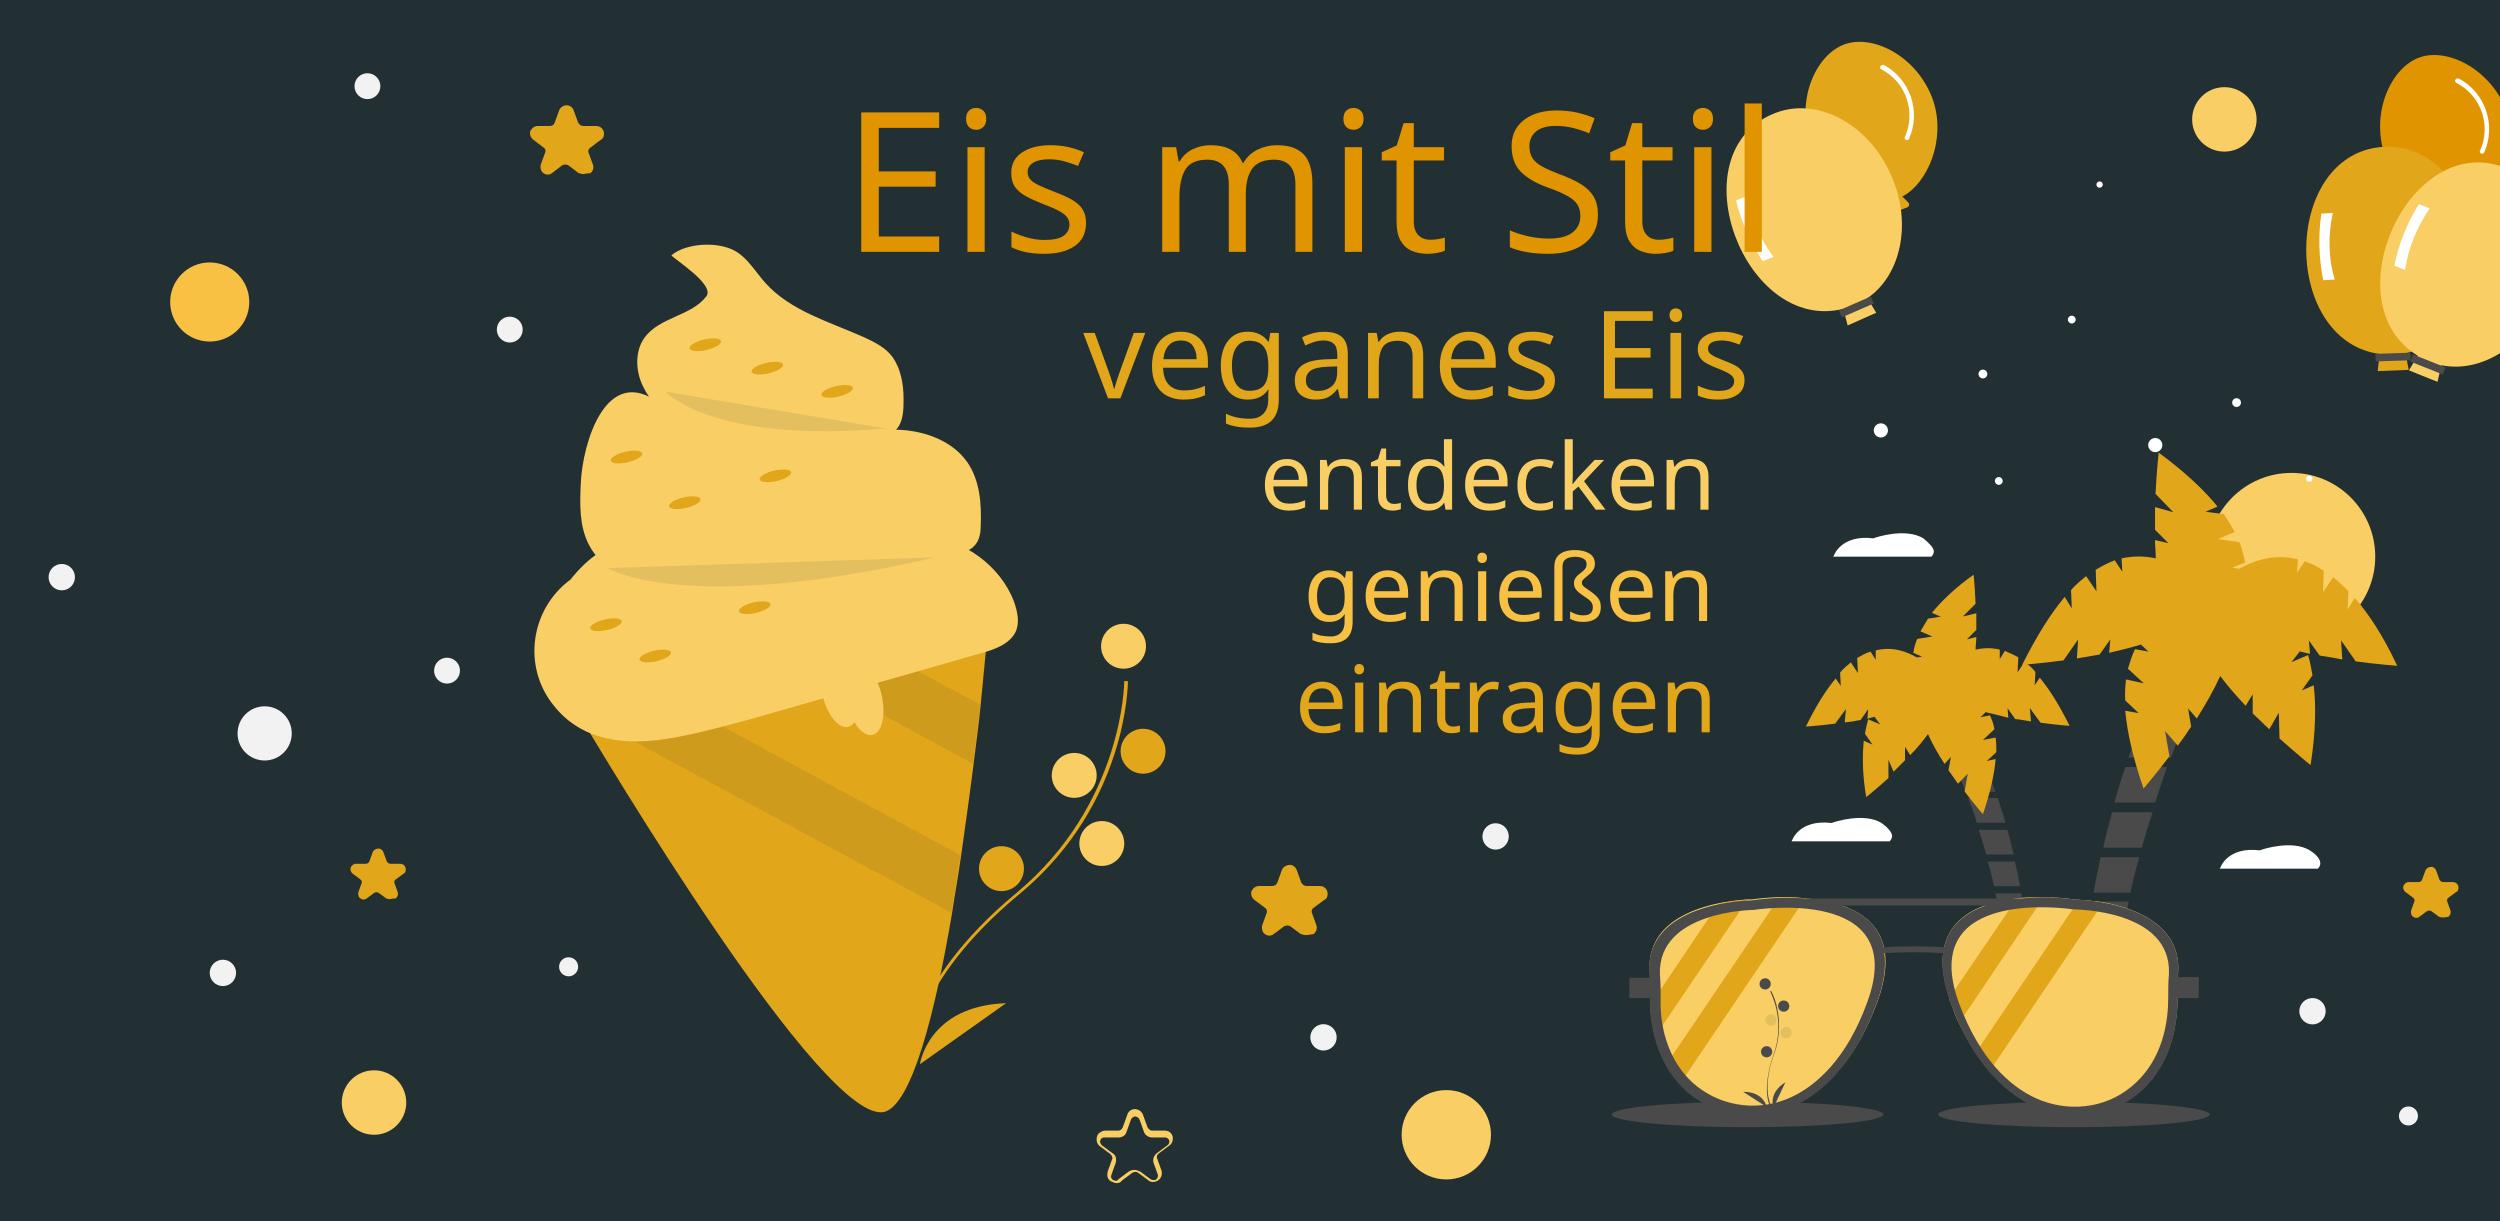
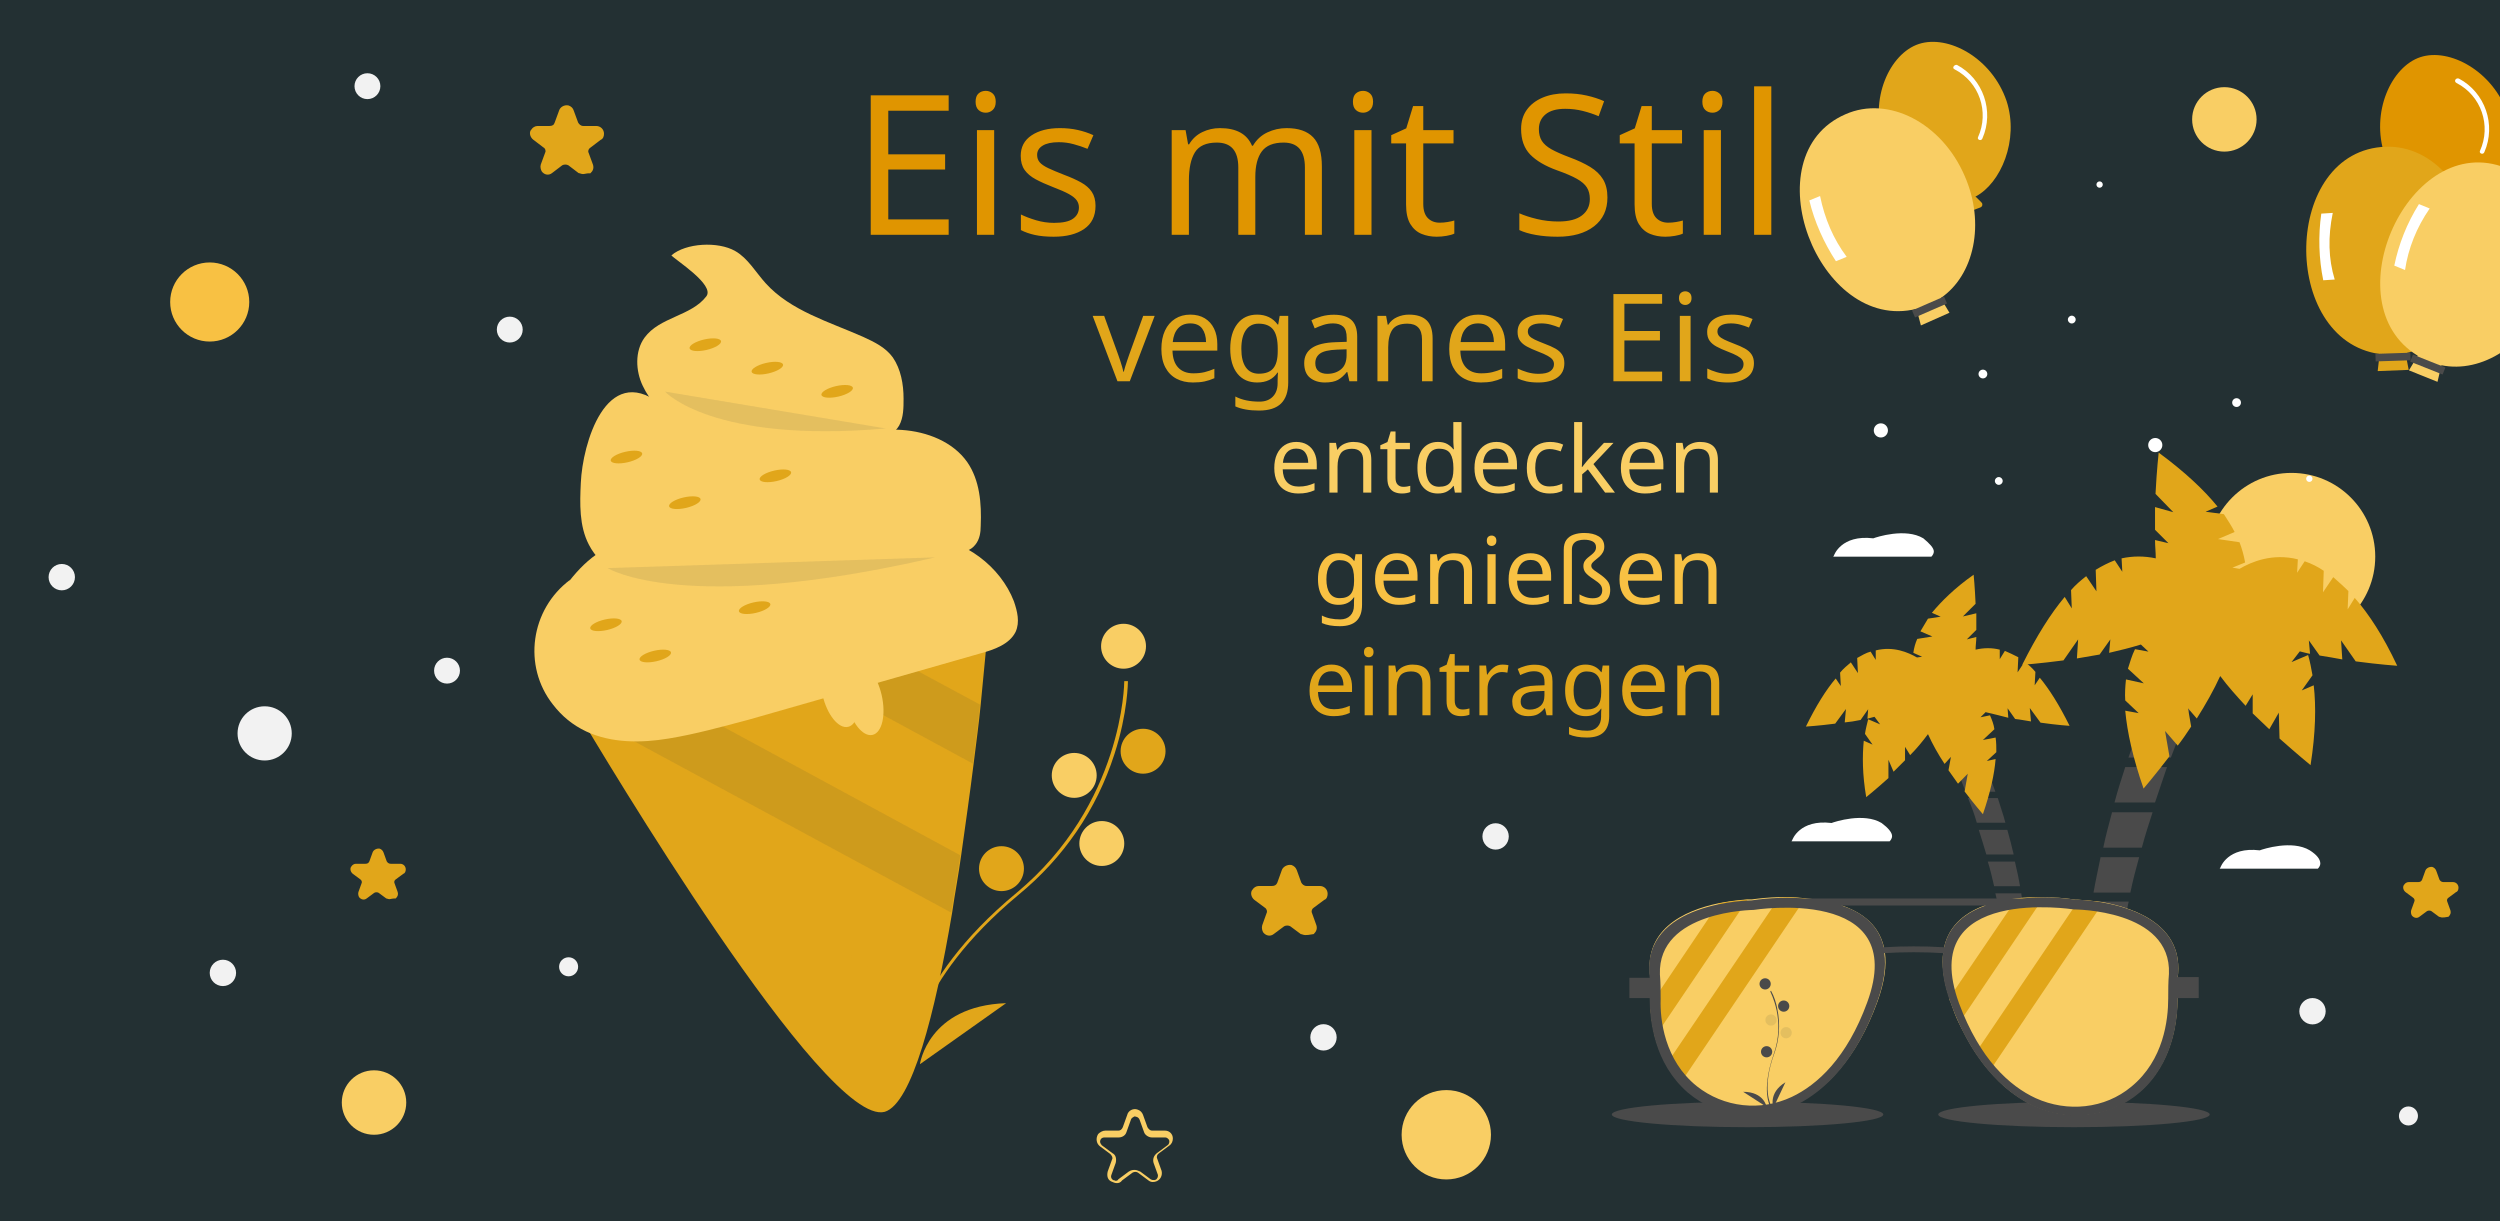
<svg xmlns="http://www.w3.org/2000/svg" version="1.1" id="Ebene_1" x="0px" y="0px" viewBox="0 0 1024 500" style="enable-background:new 0 0 1024 500;" xml:space="preserve">
  <style type="text/css">
	.st0{fill:#233033;}
	.st1{fill:#F2F2F2;}
	.st2{fill:#F8C143;}
	.st3{fill:#F9CE64;}
	.st4{fill:#E1A61A;}
	.st5{opacity:0.1;fill:#233033;enable-background:new    ;}
	.st6{fill:#4A4A4A;}
	.st7{fill:#FFFFFF;}
	.st8{fill:#E09500;}
	.st9{font-family:'MyriadPro-Regular';}
	.st10{font-size:80px;}
	.st11{font-size:50px;}
	.st12{font-size:38px;}
</style>
  <rect x="-19.9" y="-17.1" class="st0" width="1059.4" height="530.1" />
  <circle class="st1" cx="108.4" cy="300.4" r="11.1" />
  <circle class="st1" cx="183.1" cy="274.7" r="5.3" />
  <circle class="st1" cx="25.3" cy="236.4" r="5.4" />
  <circle class="st1" cx="947.2" cy="414.2" r="5.4" />
  <circle class="st1" cx="91.3" cy="398.5" r="5.4" />
  <circle class="st1" cx="208.8" cy="135" r="5.3" />
  <circle class="st1" cx="150.5" cy="35.3" r="5.3" />
  <circle class="st2" cx="85.9" cy="123.7" r="16.2" />
  <circle class="st1" cx="1977.6" cy="174.6" r="3.9" />
  <circle class="st1" cx="986.5" cy="457.1" r="3.9" />
  <circle class="st3" cx="592.4" cy="464.8" r="18.3" />
  <circle class="st1" cx="1935.8" cy="85.8" r="8" />
  <circle class="st3" cx="153.2" cy="451.6" r="13.2" />
  <circle class="st1" cx="612.6" cy="342.6" r="5.4" />
  <circle class="st1" cx="542.1" cy="424.9" r="5.4" />
  <circle class="st1" cx="232.9" cy="396" r="3.9" />
  <g>
-     <path class="st4" d="M405.4,250c0,0-1.5,15.8-3.7,38.6c-0.7,7.3-1.8,15.4-2.9,24.2c-1.5,12.1-3.3,24.6-5.1,37.5   c-1.1,8.1-2.6,15.8-3.7,23.5c-7,41.5-16.5,78.2-27.6,81.6c-24.6,6.6-116.1-147.3-126.4-164.6c-0.7-1.1-0.7-1.5-0.7-1.5L405.4,250z" />
+     <path class="st4" d="M405.4,250c0,0-1.5,15.8-3.7,38.6c-0.7,7.3-1.8,15.4-2.9,24.2c-1.5,12.1-3.3,24.6-5.1,37.5   c-1.1,8.1-2.6,15.8-3.7,23.5c-7,41.5-16.5,78.2-27.6,81.6C337.8,462,246.3,308.1,236,290.8c-0.7-1.1-0.7-1.5-0.7-1.5L405.4,250z" />
    <path class="st5" d="M401.4,288.6c-0.7,7.3-1.8,15.4-2.9,24.2l-79.4-43l33.1-7.7L401.4,288.6z" />
    <path class="st5" d="M393.3,350.3c-1.1,8.1-2.6,15.8-3.7,23.5l-153.6-83c-0.7-1.1-0.7-1.5-0.7-1.5l32-7.3L393.3,350.3z" />
    <path class="st3" d="M289.3,121.4c-6.2,8.1-19.1,8.4-25.3,16.9c-4,5.5-3.7,13.6-0.7,19.8c2.9,6.2,8.1,11.4,13.2,16.2   c3.3,3.3,7,6.6,11.4,8.8c5.9,2.9,12.9,3.3,19.8,3.7c14.7,0,29.4-1.1,43.7-3.7c6.2-1.1,13.6-3.3,16.9-8.8c1.8-3.3,1.8-7.3,1.8-11   c0-5.9-1.1-12.1-4.4-16.9c-2.9-4-7.3-6.2-12.1-8.4c-14-6.2-29.8-10.7-40-22c-4-4.4-7.3-10.3-12.5-13.2c-7-4-20.2-3.3-26.1,1.8   C276.5,106.4,293,116.7,289.3,121.4z" />
-     <path class="st3" d="M237.9,197.8c-0.4,8.4-0.7,17.6,3.3,25.3c5.1,9.9,16.2,15.8,27.6,17.6c11.4,1.5,22.4-0.7,33.4-2.6l58-11   c7.3-1.5,14.7-2.9,22-1.8c6.2,0.7,13.6,2.6,17.3-2.2c1.8-2.2,2.2-5.1,2.2-7.7c0.4-9.2-0.4-18.7-5.5-26.1   c-5.9-8.4-16.5-12.5-26.8-13.2c-10.3-0.7-20.6,1.5-30.9,2.6s-20.9,1.5-31.6,1.1c-8.8-0.4-17.6-1.8-25.3-6.2   c-4-2.6-7.3-5.9-11.4-8.4C248.2,148.6,238.6,181.7,237.9,197.8z" />
+     <path class="st3" d="M237.9,197.8c-0.4,8.4-0.7,17.6,3.3,25.3c5.1,9.9,16.2,15.8,27.6,17.6c11.4,1.5,22.4-0.7,33.4-2.6l58-11   c7.3-1.5,14.7-2.9,22-1.8c6.2,0.7,13.6,2.6,17.3-2.2c1.8-2.2,2.2-5.1,2.2-7.7c0.4-9.2-0.4-18.7-5.5-26.1   c-5.9-8.4-16.5-12.5-26.8-13.2s-20.6,1.5-30.9,2.6s-20.9,1.5-31.6,1.1c-8.8-0.4-17.6-1.8-25.3-6.2c-4-2.6-7.3-5.9-11.4-8.4   C248.2,148.6,238.6,181.7,237.9,197.8z" />
    <path class="st3" d="M233.5,237.5c-16.2,12.1-19.5,35.3-7,51.1c3.7,4.8,8.1,8.4,13.6,11c10.3,4.8,22.4,4.8,33.8,2.9   c11-1.8,21.7-4.8,32.7-7.7l95.1-27.2c5.5-1.5,11.8-3.7,14.3-8.8c1.8-4,0.7-8.4-0.7-12.5c-5.5-14.3-20.2-25.3-35.6-26.5   c-5.9-0.4-11.8,0.4-17.6,1.1l-42.2,5.5c-5.5,0.7-11.4,1.5-16.9,1.1c-17.3-0.7-34.9-10.3-51.1-4.4c-11,4-18.7,14-25,23.9" />
    <path class="st5" d="M272.4,160.4c0,0,19.1,21.3,90.4,15.1" />
    <path class="st5" d="M248.9,232.7c0,0,30.9,19.5,134.1-4.4" />
-     <ellipse transform="matrix(0.9745 -0.2244 0.2244 0.9745 -24.3247 68.4407)" class="st4" cx="288.9" cy="141.2" rx="6.6" ry="2.2" />
-     <ellipse transform="matrix(0.9745 -0.2244 0.2244 0.9745 -25.8216 74.3725)" class="st4" cx="314.3" cy="150.8" rx="6.6" ry="2.2" />
-     <ellipse transform="matrix(0.9745 -0.2244 0.2244 0.9745 -27.2342 81.0462)" class="st4" cx="342.9" cy="160.3" rx="6.6" ry="2.2" />
-     <ellipse transform="matrix(0.9745 -0.2244 0.2244 0.9745 -35.4539 62.3573)" class="st4" cx="256.6" cy="187.2" rx="6.6" ry="2.2" />
-     <ellipse transform="matrix(0.9745 -0.2244 0.2244 0.9745 -35.6298 76.2387)" class="st4" cx="317.6" cy="194.9" rx="6.6" ry="2.2" />
-     <ellipse transform="matrix(0.9745 -0.2244 0.2244 0.9745 -51.0852 62.2132)" class="st4" cx="248.2" cy="255.9" rx="6.6" ry="2.2" />
-     <ellipse transform="matrix(0.9745 -0.2244 0.2244 0.9745 -39.0492 68.1936)" class="st4" cx="280.5" cy="205.9" rx="6.6" ry="2.2" />
-     <ellipse transform="matrix(0.9745 -0.2244 0.2244 0.9745 -53.4552 67.0752)" class="st4" cx="268.4" cy="268.7" rx="6.6" ry="2.2" />
-     <ellipse transform="matrix(0.9745 -0.2244 0.2244 0.9745 -47.9636 75.7198)" class="st4" cx="309.1" cy="248.9" rx="6.6" ry="2.2" />
-     <ellipse transform="matrix(0.9745 -0.2244 0.2244 0.9745 -54.7403 84.4228)" class="st3" cx="344" cy="283" rx="7.3" ry="15.1" />
-     <ellipse transform="matrix(0.9745 -0.2244 0.2244 0.9745 -55.2293 86.7329)" class="st3" cx="354" cy="286.3" rx="7.3" ry="15.1" />
-     <path class="st4" d="M372.4,432.6c0-0.4,0-7.7,5.1-19.5c5.1-11,15.8-28.3,38.9-47.4c43.7-36.4,44.1-86,44.1-86.7h1.5   c0,0,0,12.9-5.5,29.8c-7.3,22.8-20.9,42.6-39.3,57.7c-43.7,36.4-43.7,65.8-43.7,66.1C373.5,432.6,372.4,432.6,372.4,432.6z" />
+     <ellipse transform="matrix(0.9745 -0.2244 0.2244 0.9745 -24.3201 68.4288)" class="st4" cx="288.9" cy="141.2" rx="6.6" ry="2.2" />
+     <ellipse transform="matrix(0.9745 -0.2244 0.2244 0.9745 -25.8234 74.3752)" class="st4" cx="314.3" cy="150.8" rx="6.6" ry="2.2" />
+     <ellipse transform="matrix(0.9745 -0.2244 0.2244 0.9745 -27.2292 81.0334)" class="st4" cx="342.9" cy="160.3" rx="6.6" ry="2.2" />
+     <ellipse transform="matrix(0.9745 -0.2244 0.2244 0.9745 -35.4639 62.3574)" class="st4" cx="256.6" cy="187.2" rx="6.6" ry="2.2" />
+     <ellipse transform="matrix(0.9745 -0.2244 0.2244 0.9745 -35.6354 76.2413)" class="st4" cx="317.6" cy="194.9" rx="6.6" ry="2.2" />
+     <ellipse transform="matrix(0.9745 -0.2244 0.2244 0.9745 -51.0919 62.224)" class="st4" cx="248.2" cy="255.9" rx="6.6" ry="2.2" />
+     <ellipse transform="matrix(0.9745 -0.2244 0.2244 0.9745 -39.05 68.1955)" class="st4" cx="280.5" cy="205.9" rx="6.6" ry="2.2" />
+     <ellipse transform="matrix(0.9745 -0.2244 0.2244 0.9745 -53.45 67.0805)" class="st4" cx="268.4" cy="268.7" rx="6.6" ry="2.2" />
+     <ellipse transform="matrix(0.9745 -0.2244 0.2244 0.9745 -47.9723 75.7114)" class="st4" cx="309.1" cy="248.9" rx="6.6" ry="2.2" />
+     <ellipse transform="matrix(0.9745 -0.2244 0.2244 0.9745 -54.7351 84.4094)" class="st3" cx="344" cy="283" rx="7.3" ry="15.1" />
+     <ellipse transform="matrix(0.9745 -0.2244 0.2244 0.9745 -55.2166 86.7363)" class="st3" cx="354" cy="286.3" rx="7.3" ry="15.1" />
+     <path class="st4" d="M372.4,432.6c0-0.4,0-7.7,5.1-19.5c5.1-11,15.8-28.3,38.9-47.4c43.7-36.4,44.1-86,44.1-86.7h1.5   c0,0,0,12.9-5.5,29.8c-7.3,22.8-20.9,42.6-39.3,57.7c-43.7,36.4-43.7,65.8-43.7,66.1H372.4z" />
    <ellipse class="st3" cx="460.2" cy="264.7" rx="9.2" ry="9.2" />
    <ellipse class="st4" cx="468.2" cy="307.7" rx="9.2" ry="9.2" />
    <ellipse class="st3" cx="440" cy="317.6" rx="9.2" ry="9.2" />
    <ellipse class="st3" cx="451.3" cy="345.5" rx="9.2" ry="9.2" />
    <ellipse class="st4" cx="410.2" cy="355.8" rx="9.2" ry="9.2" />
    <path class="st4" d="M376.8,435.9c0,0,3.3-23.9,35.3-25L376.8,435.9z" />
    <path class="st4" d="M367.6,429.7c0,0,8.1-22.8-19.5-38.6L367.6,429.7z" />
  </g>
  <path class="st4" d="M534.6,383c-0.7,0-1.4-0.4-1.8-0.4l-4.3-3.2c-0.7-0.4-1.8-0.4-2.5,0l-4.3,3.2c-1.4,1.1-3.2,0.7-4.3-0.7  c-0.4-0.7-0.7-1.8-0.4-2.9l1.8-5c0.4-0.7,0-1.8-0.7-2.2l-4.3-3.2c-1.4-1.1-1.8-3.2-0.7-4.3c0.4-0.7,1.4-1.4,2.5-1.4h5.4  c1.1,0,1.8-0.4,2.2-1.4l1.8-5c0.4-1.4,2.2-2.5,4-2.2c1.1,0.4,1.8,1.1,2.2,2.2l1.8,5c0.4,0.7,1.1,1.4,2.2,1.4h5.4  c1.8,0,3.2,1.4,3.2,3.2c0,1.1-0.4,2.2-1.4,2.5l-4.3,3.2c-0.7,0.4-1.1,1.4-0.7,2.2l1.8,5c0.4,1.4,0,2.5-1.1,3.6  C536,383,535.3,383,534.6,383z" />
  <path class="st4" d="M238.8,71.3c-0.7,0-1.4-0.4-1.8-0.4l-4.2-3.2c-0.7-0.4-1.8-0.4-2.5,0l-4.2,3.2c-1.4,1.1-3.2,0.7-4.2-0.7  c-0.4-0.7-0.7-1.8-0.4-2.8l1.8-4.9c0.4-0.7,0-1.8-0.7-2.1l-4.2-3.2c-1.4-1.1-1.8-3.2-0.7-4.2c0.4-0.7,1.4-1.4,2.5-1.4h4.9  c1.1,0,1.8-0.4,2.1-1.4l1.8-4.9c0.4-1.4,2.1-2.5,3.9-2.1c1.1,0.4,1.8,1.1,2.1,2.1l1.8,4.9c0.4,0.7,1.1,1.4,2.1,1.4h5.3  c1.8,0,3.2,1.4,3.2,3.2c0,1.1-0.4,2.1-1.4,2.5l-4.2,3.2c-0.7,0.4-1.1,1.4-0.7,2.1l1.8,4.9c0.4,1.4,0,2.5-1.1,3.5  C240.3,70.9,239.6,71.3,238.8,71.3z" />
  <path class="st4" d="M159.5,368.3c-0.5,0-1-0.3-1.3-0.3l-3.1-2.3c-0.5-0.3-1.3-0.3-1.8,0l-3.1,2.3c-1,0.8-2.3,0.5-3.1-0.5  c-0.3-0.5-0.5-1.3-0.3-2.1l1.3-3.6c0.3-0.5,0-1.3-0.5-1.6l-3.1-2.3c-1-0.8-1.3-2.3-0.5-3.1c0.3-0.5,1-1,1.8-1h3.9  c0.8,0,1.3-0.3,1.6-1l1.3-3.6c0.3-1,1.6-1.8,2.9-1.6c0.8,0.3,1.3,0.8,1.6,1.6l1.3,3.6c0.3,0.5,0.8,1,1.6,1h3.9c1.3,0,2.3,1,2.3,2.3  c0,0.8-0.3,1.6-1,1.8l-3.1,2.3c-0.5,0.3-0.8,1-0.5,1.6l1.3,3.6c0.3,1,0,1.8-0.8,2.6C160.5,368,160,368.3,159.5,368.3z" />
  <path class="st3" d="M457.3,484.6c-0.7,0-1.4-0.4-2.2-0.7c-1.4-0.7-1.8-2.2-1.4-4l1.8-5c0.4-0.7,0-1.4-0.7-2.2l-4.3-3.2  c-1.4-1.1-1.8-3.2-0.7-5c0.7-0.7,1.8-1.4,2.9-1.4h5.4c0.7,0,1.4-0.4,1.8-1.4l1.8-5c0.4-1.8,2.5-2.9,4.3-2.2c1.1,0.4,1.8,1.1,2.2,2.2  l1.8,5c0.4,0.7,1.1,1.4,1.8,1.4h5.4c1.8,0,3.2,1.4,3.2,3.2c0,1.1-0.4,2.2-1.4,2.9l-4.3,3.2c-0.7,0.4-1.1,1.4-0.7,2.2l1.8,5  c0.4,1.8-0.4,3.6-2.2,4.3c-1.1,0.4-2.2,0.4-3.2-0.4l-4.3-3.2c-0.7-0.4-1.4-0.4-2.2,0l-4.3,3.2C458.8,484.6,458,484.6,457.3,484.6z   M464.9,479.2c0.7,0,1.4,0.4,2.2,0.7l4.3,3.2c0.7,0.4,2.2,0.4,2.5-0.4c0.4-0.4,0.4-1.1,0.4-1.4l-1.8-5c-0.4-1.4,0-2.9,1.4-4l4.3-3.2  c0.7-0.4,1.1-1.8,0.4-2.5c-0.4-0.4-0.7-0.7-1.4-0.7h-5.4c-1.4,0-2.9-1.1-3.2-2.2l-1.8-5c-0.4-1.1-1.4-1.4-2.2-1.4  c-0.4,0.4-1.1,0.4-1.4,1.4l-1.8,5c-0.4,1.4-1.8,2.2-3.2,2.2h-5.8c-1.1,0-1.8,0.7-1.8,1.8c0,0.4,0.4,1.1,0.7,1.4l4.3,3.2  c1.4,0.7,1.8,2.2,1.4,4l-1.8,5c-0.4,1.1,0.4,2.2,1.4,2.2c0.4,0.4,1.4,0,1.4-0.4l4.3-3.2C463.4,479.2,464.1,479.2,464.9,479.2z" />
  <path class="st4" d="M1000.3,375.8c-0.5,0-1-0.3-1.3-0.3l-3.1-2.3c-0.5-0.3-1.3-0.3-1.8,0l-3.1,2.3c-1,0.8-2.3,0.5-3.1-0.5  c-0.3-0.5-0.5-1.3-0.3-2.1l1.3-3.6c0.3-0.5,0-1.3-0.5-1.6l-3.1-2.3c-1-0.8-1.3-2.3-0.5-3.1c0.3-0.5,1-1,1.8-1h3.9  c0.8,0,1.3-0.3,1.6-1l1.3-3.6c0.3-1,1.6-1.8,2.9-1.6c0.8,0.3,1.3,0.8,1.6,1.6l1.3,3.6c0.3,0.5,0.8,1,1.6,1h3.9c1.3,0,2.3,1,2.3,2.3  c0,0.8-0.3,1.6-1,1.8l-3.1,2.3c-0.5,0.3-0.8,1-0.5,1.6l1.3,3.6c0.3,1,0,1.8-0.8,2.6C1001.3,375.8,1001,375.8,1000.3,375.8z" />
  <path class="st3" d="M1962.8,285.7c-0.5,0-1-0.3-1.6-0.5c-1-0.5-1.3-1.6-1-2.9l1.3-3.6c0.3-0.5,0-1-0.5-1.6l-3.1-2.3  c-1-0.8-1.3-2.3-0.5-3.6c0.5-0.5,1.3-1,2.1-1h3.9c0.5,0,1-0.3,1.3-1l1.3-3.6c0.3-1.3,1.8-2.1,3.1-1.6c0.8,0.3,1.3,0.8,1.6,1.6  l1.3,3.6c0.3,0.5,0.8,1,1.3,1h3.9c1.3,0,2.3,1,2.3,2.3c0,0.8-0.3,1.6-1,2.1l-3.1,2.3c-0.5,0.3-0.8,1-0.5,1.6l1.3,3.6  c0.3,1.3-0.3,2.6-1.6,3.1c-0.8,0.3-1.6,0.3-2.3-0.3l-3.1-2.3c-0.5-0.3-1-0.3-1.6,0l-3.1,2.3C1963.9,285.5,1963.3,285.7,1962.8,285.7  z M1968.3,281.6c0.5,0,1,0.3,1.6,0.5l3.1,2.3c0.5,0.3,1.6,0.3,1.8-0.3c0.3-0.3,0.3-0.8,0.3-1l-1.3-3.6c-0.3-1,0-2.1,1-2.9l3.1-2.3  c0.5-0.3,0.8-1.3,0.3-1.8c-0.3-0.3-0.5-0.5-1-0.5h-3.9c-1,0-2.1-0.8-2.3-1.6l-1.3-3.6c-0.3-0.8-1-1-1.6-1c-0.3,0.3-0.8,0.3-1,1  l-1.3,3.6c-0.3,1-1.3,1.6-2.3,1.6h-3.9c-0.8,0-1.3,0.5-1.3,1.3c0,0.3,0.3,0.8,0.5,1l3.1,2.3c1,0.5,1.3,1.6,1,2.9l-1.3,3.6  c-0.3,0.8,0.3,1.6,1,1.6c0.3,0.3,1,0,1-0.3l3.1-2.3C1967.2,281.6,1967.8,281.6,1968.3,281.6z" />
  <g>
    <circle class="st3" cx="938.6" cy="228" r="34.3" />
    <path class="st6" d="M854.2,387.7c-0.5,4.9-1,9.9-1.6,14.5h13.8c0.5-4.9,1-9.6,1.8-14.5H854.2z" />
    <path class="st6" d="M865.6,439.1c-0.3-4.9-0.5-9.6-0.3-14.5h-14C851,430,851,435,851,439.1H865.6z" />
    <path class="st6" d="M889.2,310.3c11.4-30.6,22.6-51.2,22.6-51.2l-11.7-7c-12.2,18.4-21.3,38.2-28.3,58.2H889.2z" />
    <path class="st6" d="M852.3,406.1c-0.5,5.2-0.8,10.1-1,14.5h13.8c0.3-4.9,0.5-9.6,0.8-14.5H852.3z" />
    <path class="st6" d="M857,369.3c-0.8,4.9-1.6,9.9-2.3,14.5H869c0.8-4.9,1.8-9.6,2.9-14.5H857z" />
    <path class="st6" d="M870.5,314.2c-1.6,4.9-3.1,9.6-4.4,14.5h16.6c1.6-4.9,3.4-9.9,4.9-14.5H870.5z" />
    <path class="st6" d="M860.4,351.1c-1,4.9-2.1,9.9-2.9,14.5h15.1c1-4.9,2.3-9.9,3.6-14.5H860.4z" />
-     <path class="st6" d="M850.8,442.8c0,6.2,0.3,9.9,0.3,9.9l-0.3,2.9h16.4c-0.8-4.2-1-8.3-1.6-12.7H850.8z" />
-     <path class="st6" d="M865.1,332.7c-1.3,4.9-2.6,9.6-3.6,14.5h15.8c1.3-4.9,2.9-9.9,4.4-14.5C881.7,332.7,865.1,332.7,865.1,332.7z" />
+     <path class="st6" d="M850.8,442.8c0,6.2,0.3,9.9,0.3,9.9l-0.3,2.9h16.4c-0.8-4.2-1-8.3-1.6-12.7L850.8,442.8L850.8,442.8z" />
+     <path class="st6" d="M865.1,332.7c-1.3,4.9-2.6,9.6-3.6,14.5h15.8c1.3-4.9,2.9-9.9,4.4-14.5H865.1z" />
    <path class="st4" d="M981.9,272.7c-5.7-12.2-11.7-21.3-17.4-27.8l-2.9,4.7l0.3-7.5c-2.1-2.1-4.2-3.9-6.2-5.7l-4.2,6.2l0.3-8.8   c-2.3-1.6-4.9-2.9-7.8-3.9l-3.1,4.7l0.3-5.5c-10.4-2.6-19,1-23.9,3.9l-2.9-0.5l5.2-2.1c-0.5-2.9-1.3-5.7-2.3-8.3l-8.8-1.3l6.8-2.9   c-1.3-2.6-2.9-4.9-4.4-7.3l-7.5-1l4.9-2.1c-5.5-6.8-13.5-14.3-24.1-22.1c0,0-0.8,7-1.3,16.9l7.3,7.5l-7.5-2.1c0,3.1,0,6.2,0,9.3   l5.5,5.5l-5.5-1.3c0,2.6,0.3,4.9,0.3,7.5c-4.7-1-9.3-1-14,0l0.3,5.5l-3.1-4.7c-2.6,1-5.2,2.3-7.8,3.9l0.3,8.8l-4.2-6.2   c-2.3,1.8-4.4,3.6-6.2,5.7l0.3,7.5l-2.9-4.7c-5.7,6.8-11.4,15.8-17.4,27.8c0,0,7-0.5,16.9-1.8l6-8.6l-0.5,7.8c2.9-0.5,6-1,9.3-1.6   l4.4-6.2l-0.5,5.5c4.4-1,8.8-2.1,13-3.4l3.1,2.9l-5.5-1c-1.3,2.6-2.1,5.5-2.9,8l6.5,6l-7.3-1.6c-0.3,2.9-0.5,5.7-0.3,8.6l5.5,5.2   l-5.5-1c0.8,8.8,3.1,19.2,7.5,31.9c0,0,4.7-5.5,10.6-13.2l-1.8-10.4l5.2,6c1.8-2.3,3.6-4.9,5.5-7.8l-1.3-7.5l3.6,4.2   c3.6-5.7,7-11.7,9.6-17.4c3.1,4.2,6.8,8.3,10.4,12.2l2.9-4.7v7.8c2.3,2.3,4.7,4.4,6.8,6.5l3.9-6.8l0.3,10.6   c7.3,6.5,12.7,10.9,12.7,10.9c2.1-13.2,2.3-24.1,1.3-32.7l-4.9,2.1l4.4-6.2c-0.5-2.9-1-5.5-1.8-8.3l-6.8,2.9l3.4-4.4   c1.3,0.3,2.9,0.8,4.2,1l-0.5-5.5l4.4,6.2c3.1,0.5,6.2,1,9.3,1.6l-0.5-7.8l6,8.6C974.6,272.2,981.9,272.7,981.9,272.7z" />
    <path class="st6" d="M829.8,378.9c0.5,3.6,0.8,7,1,10.1h-9.6c-0.3-3.4-0.8-6.8-1.3-10.1H829.8z" />
    <path class="st6" d="M822,415c0.3-3.4,0.3-6.8,0.3-10.1h9.9c0.3,3.9,0.3,7.3,0.3,10.1H822z" />
-     <path class="st6" d="M805.1,324.3c-8-21.6-16.1-36.1-16.1-36.1l8.3-4.9c8.6,13,15.1,27,20,41C817.3,324.3,805.1,324.3,805.1,324.3z   " />
+     <path class="st6" d="M805.1,324.3c-8-21.6-16.1-36.1-16.1-36.1l8.3-4.9c8.6,13,15.1,27,20,41H805.1z" />
    <path class="st6" d="M831.1,391.9c0.3,3.6,0.5,7,0.8,10.1H822c0-3.4-0.3-6.8-0.5-10.1H831.1z" />
    <path class="st6" d="M827.9,365.9c0.5,3.6,1,7,1.6,10.1h-10.1c-0.5-3.4-1.3-6.8-2.1-10.1H827.9z" />
    <path class="st6" d="M818.3,326.9c1,3.4,2.3,6.8,3.1,10.1h-11.7c-1-3.6-2.3-7-3.6-10.1H818.3z" />
    <path class="st6" d="M825.3,352.9c0.8,3.4,1.6,7,2.1,10.1h-10.6c-0.8-3.4-1.6-7-2.6-10.1H825.3z" />
    <path class="st6" d="M832.1,417.8c0,4.4-0.3,7-0.3,7v2.1h-11.4c0.5-2.9,0.8-6,1-8.8L832.1,417.8z" />
    <path class="st6" d="M822.2,339.9c1,3.4,1.8,6.8,2.6,10.1h-11.2c-1-3.4-2.1-7-3.1-10.1H822.2z" />
-     <path class="st4" d="M739.7,297.6c4.2-8.6,8.3-15.1,12.2-19.7l2.1,3.1l-0.3-5.5c1.3-1.6,2.9-2.9,4.4-4.2l2.9,4.4l-0.3-6.2   c1.8-1,3.6-2.1,5.5-2.6l2.1,3.4v-3.9c7.3-1.8,13.2,0.8,16.9,2.9l2.1-0.3l-3.6-1.6c0.3-2.1,0.8-3.9,1.6-5.7l6.2-1l-4.9-2.1   c1-1.8,2.1-3.4,3.1-5.2l5.2-0.8l-3.6-1.6c3.9-4.7,9.3-10.1,17.1-15.6c0,0,0.5,4.9,0.8,11.9l-5.2,5.2l5.5-1.3c0,2.1,0,4.4,0,6.8   l-3.9,3.9l3.9-1c0,1.8-0.3,3.4-0.3,5.2c3.4-0.8,6.8-0.8,9.9,0v3.9l2.1-3.4c1.8,0.8,3.6,1.6,5.5,2.6l-0.3,6.2l2.9-4.4   c1.6,1.3,3.1,2.6,4.4,4.2l-0.3,5.5l2.1-3.1c3.9,4.7,8,11.2,12.2,19.7c0,0-4.9-0.3-11.9-1.3l-4.4-6l0.5,5.5c-2.1-0.3-4.4-0.8-6.5-1   l-3.1-4.4l0.3,3.9c-3.1-0.8-6.2-1.6-9.3-2.3l-2.1,2.1l3.9-0.8c0.8,1.8,1.6,3.9,1.8,5.7l-4.7,4.4l5.2-1c0.3,2.1,0.3,3.9,0.3,6   l-3.9,3.6l3.6-0.8c-0.5,6.2-2.1,13.5-5.2,22.6c0,0-3.4-3.9-7.5-9.3l1.3-7.3L802,321c-1.3-1.8-2.6-3.6-3.9-5.5l1-5.5l-2.6,2.9   c-2.6-3.9-4.9-8-6.8-12.2c-2.3,3.1-4.7,6-7.3,8.6l-2.1-3.4v5.5c-1.6,1.6-3.1,3.1-4.7,4.7l-2.1-4.9v7.5c-5.2,4.7-9.1,7.8-9.1,7.8   c-1.6-9.3-1.6-16.9-1-23.1l3.6,1.6l-3.1-4.4c0.3-2.1,0.8-3.9,1.3-6l4.9,2.1l-2.3-3.1c-1,0.3-2.1,0.5-2.9,0.8l0.3-3.9l-3.1,4.4   c-2.3,0.5-4.4,0.8-6.5,1l0.5-5.5l-4.4,6C744.8,297.3,739.7,297.6,739.7,297.6z" />
+     <path class="st4" d="M739.7,297.6c4.2-8.6,8.3-15.1,12.2-19.7l2.1,3.1l-0.3-5.5c1.3-1.6,2.9-2.9,4.4-4.2l2.9,4.4l-0.3-6.2   c1.8-1,3.6-2.1,5.5-2.6l2.1,3.4v-3.9c7.3-1.8,13.2,0.8,16.9,2.9l2.1-0.3l-3.6-1.6c0.3-2.1,0.8-3.9,1.6-5.7l6.2-1l-4.9-2.1   c1-1.8,2.1-3.4,3.1-5.2l5.2-0.8l-3.6-1.6c3.9-4.7,9.3-10.1,17.1-15.6c0,0,0.5,4.9,0.8,11.9l-5.2,5.2l5.5-1.3c0,2.1,0,4.4,0,6.8   l-3.9,3.9l3.9-1c0,1.8-0.3,3.4-0.3,5.2c3.4-0.8,6.8-0.8,9.9,0v3.9l2.1-3.4c1.8,0.8,3.6,1.6,5.5,2.6l-0.3,6.2l2.9-4.4   c1.6,1.3,3.1,2.6,4.4,4.2l-0.3,5.5l2.1-3.1c3.9,4.7,8,11.2,12.2,19.7c0,0-4.9-0.3-11.9-1.3l-4.4-6l0.5,5.5c-2.1-0.3-4.4-0.8-6.5-1   l-3.1-4.4l0.3,3.9c-3.1-0.8-6.2-1.6-9.3-2.3l-2.1,2.1l3.9-0.8c0.8,1.8,1.6,3.9,1.8,5.7l-4.7,4.4l5.2-1c0.3,2.1,0.3,3.9,0.3,6   l-3.9,3.6l3.6-0.8c-0.5,6.2-2.1,13.5-5.2,22.6c0,0-3.4-3.9-7.5-9.3l1.3-7.3l-4,4.1c-1.3-1.8-2.6-3.6-3.9-5.5l1-5.5l-2.6,2.9   c-2.6-3.9-4.9-8-6.8-12.2c-2.3,3.1-4.7,6-7.3,8.6l-2.1-3.4v5.5c-1.6,1.6-3.1,3.1-4.7,4.7l-2.1-4.9v7.5c-5.2,4.7-9.1,7.8-9.1,7.8   c-1.6-9.3-1.6-16.9-1-23.1l3.6,1.6l-3.1-4.4c0.3-2.1,0.8-3.9,1.3-6l4.9,2.1l-2.3-3.1c-1,0.3-2.1,0.5-2.9,0.8l0.3-3.9l-3.1,4.4   c-2.3,0.5-4.4,0.8-6.5,1l0.5-5.5l-4.4,6C744.8,297.3,739.7,297.6,739.7,297.6z" />
    <ellipse class="st6" cx="715.8" cy="456.5" rx="55.6" ry="5.2" />
    <ellipse class="st6" cx="849.5" cy="456.5" rx="55.6" ry="5.2" />
    <path class="st3" d="M891.6,402.8c0,0,3.9,27.8-15.3,44.4c-12.5,10.6-30.1,12.5-44.9,4.9c-5.5-2.9-11.2-7-16.6-13.5   c-2.1-2.3-3.9-4.9-5.7-7.5c-2.6-3.9-4.7-8-6.8-12.2c-1.3-2.6-2.3-5.5-3.4-8.6c-0.3-0.5-0.5-1-0.5-1.8c-9.9-29.6,9.3-38.4,27.3-40.5   c3.6-0.5,7.5-0.5,11.2-0.5c4.4,0,8.8,0.3,13.2,1c0,0,0.3,0,1,0c3.4,0.3,6.8,0.5,10.1,1C875.2,372.1,896.2,379.7,891.6,402.8z" />
    <path class="st3" d="M769,410.3c-8.8,24.1-21.6,35.8-32.5,41.5c-14.5,7.5-32.5,5.7-44.9-4.9c-1.3-1-2.3-2.1-3.4-3.4   c-2.1-2.3-4.2-4.9-5.7-7.8c-2.1-3.6-3.6-7.3-4.7-11.4c-1-4.4-1.8-8.8-1.8-13.2c-0.3-2.9,0-5.7,0.3-8.6   c-4.4-21.8,13.8-29.6,27.5-32.5c3.9-0.8,8-1.3,11.9-1.6c1.3,0,1.8,0,1.8,0c7.3-1,14.5-1.3,21.6-0.5   C758.4,369.5,780.9,377.6,769,410.3z" />
    <path class="st4" d="M715.8,368.5l-37.9,56.1c-1-4.4-1.8-8.8-1.8-13.2l27.8-41.3C707.7,369.3,711.9,368.8,715.8,368.5z" />
    <path class="st4" d="M739.4,368l-51.2,75.8c-2.1-2.3-4.2-4.9-5.7-7.8l46.2-68.3C732.4,367.5,735.8,367.7,739.4,368z" />
    <path class="st4" d="M837,367.7l-34.5,51.2c-1.3-2.6-2.3-5.5-3.4-8.6c-0.3-0.5-0.5-1-0.5-1.8l27.3-40.2   C829.5,367.7,833.1,367.5,837,367.7z" />
    <path class="st4" d="M861.4,369.8L815,438.6c-2.1-2.3-3.9-4.9-5.7-7.5l42.1-62.3C854.7,368.8,858.1,369,861.4,369.8z" />
-     <path class="st6" d="M900.6,400.2h-8.6c3.9-31.2-41.8-31.7-41.8-31.7c-7.3-1-14.5-1.3-21.8-0.5l0,0h-89.3l0,0   c-7.3-0.5-14.3-0.3-21.6,0.8c0,0-45.7,0.3-41.8,31.7h-8.3v8.3h8.3c0,9.1,1.8,26.7,15.6,38.7c12.5,10.6,30.1,12.5,44.9,4.9   c11.2-5.7,23.9-17.7,32.5-41.5c3.1-8.3,3.9-15.1,3.1-20.5c8-0.5,16.1-0.5,24.1,0c-0.8,5.5,0,12.2,3.1,20.5   c8.8,24.1,21.6,35.8,32.5,41.5c14.5,7.5,32.5,5.7,44.9-4.9c13.8-11.9,15.6-29.6,15.6-38.7h8.6V400.2z M764.8,410.6   c-8.3,22.8-20.5,33.8-30.9,38.7c-12.7,6-27.8,4.4-38.9-4.4c-13.2-10.6-15.1-27.3-14.8-35.6c0-3.4,0-6.8-0.3-10.1   c-1-26.2,38.4-26.5,38.4-26.5S782.5,362.5,764.8,410.6L764.8,410.6z M796.3,388c-8.3-0.5-16.6-0.5-24.7,0   c-2.1-9.3-9.1-14.5-17.4-17.1h59.2C805.3,373.7,798.3,378.9,796.3,388z M888.4,398.9c-0.3,3.4-0.3,6.8-0.3,10.1   c0,8.6-1.8,25.2-15.1,36.1c-10.9,9.1-26.2,10.6-39.2,4.7c-10.6-4.9-22.8-15.8-31.4-38.9c-17.7-48.6,47-38.4,47-38.4   S889.5,372.4,888.4,398.9z" />
+     <path class="st6" d="M900.6,400.2H892c3.9-31.2-41.8-31.7-41.8-31.7c-7.3-1-14.5-1.3-21.8-0.5l0,0h-89.3l0,0   c-7.3-0.5-14.3-0.3-21.6,0.8c0,0-45.7,0.3-41.8,31.7h-8.3v8.3h8.3c0,9.1,1.8,26.7,15.6,38.7c12.5,10.6,30.1,12.5,44.9,4.9   c11.2-5.7,23.9-17.7,32.5-41.5c3.1-8.3,3.9-15.1,3.1-20.5c8-0.5,16.1-0.5,24.1,0c-0.8,5.5,0,12.2,3.1,20.5   c8.8,24.1,21.6,35.8,32.5,41.5c14.5,7.5,32.5,5.7,44.9-4.9c13.8-11.9,15.6-29.6,15.6-38.7h8.6V400.2z M764.8,410.6   c-8.3,22.8-20.5,33.8-30.9,38.7c-12.7,6-27.8,4.4-38.9-4.4c-13.2-10.6-15.1-27.3-14.8-35.6c0-3.4,0-6.8-0.3-10.1   c-1-26.2,38.4-26.5,38.4-26.5S782.5,362.5,764.8,410.6L764.8,410.6z M796.3,388c-8.3-0.5-16.6-0.5-24.7,0   c-2.1-9.3-9.1-14.5-17.4-17.1h59.2C805.3,373.7,798.3,378.9,796.3,388z M888.4,398.9c-0.3,3.4-0.3,6.8-0.3,10.1   c0,8.6-1.8,25.2-15.1,36.1c-10.9,9.1-26.2,10.6-39.2,4.7c-10.6-4.9-22.8-15.8-31.4-38.9c-17.7-48.6,47-38.4,47-38.4   S889.5,372.4,888.4,398.9z" />
    <path class="st6" d="M725.1,453.4c0,0-1-1.8-1.3-5.2c-0.3-3.1,0-8.6,2.6-16.1c5.2-14.3-1.3-25.7-1.3-26l0.3-0.3   c1.3,2.3,2.1,4.9,2.6,7.5c1.3,6.2,0.8,12.7-1.3,18.4c-5.2,14.3-1.3,21-1.3,21L725.1,453.4z" />
    <circle class="st6" cx="723" cy="403" r="2.3" />
    <circle class="st6" cx="730.6" cy="412.1" r="2.3" />
    <circle class="st5" cx="725.4" cy="417.8" r="2.3" />
    <circle class="st5" cx="731.6" cy="423" r="2.3" />
    <circle class="st6" cx="723.6" cy="430.8" r="2.3" />
    <path class="st6" d="M726.4,453.7c0,0-2.3-6,4.9-10.4L726.4,453.7z" />
    <path class="st6" d="M723.6,453.4c0,0-1-6.2-9.6-6.2L723.6,453.4z" />
    <path class="st7" d="M950.4,353.7c0,0.8-0.5,1.6-1,2.1l0,0h-40.2l0.3-0.5c0,0,2.9-8.6,16.1-7c1.3-0.5,13.2-4.4,20.5,0   C948.9,350.1,950.4,351.9,950.4,353.7z" />
    <path class="st7" d="M775,342.5c0,0.8-0.5,1.6-1,2.1l0,0h-40.2l0.3-0.5c0,0,2.9-8.6,16.1-7c1.3-0.5,13.2-4.4,20.5,0   C773.4,339.1,775,341,775,342.5z" />
    <path class="st7" d="M792.1,225.9c0,0.8-0.5,1.6-1,2.1l0,0h-40.2l0.3-0.5c0,0,2.9-8.6,16.1-7c1.3-0.5,13.2-4.4,20.5,0   C790.3,222.6,792.1,224.4,792.1,225.9z" />
  </g>
  <circle class="st3" cx="911.1" cy="48.9" r="13.2" />
  <circle class="st1" cx="1910.4" cy="227.3" r="3.9" />
-   <path class="st4" d="M791.9,41.4C785.9,23.7,768,14.1,756,18s-20.5,22.6-14.5,40.2c5.5,16.4,21.8,25.7,33.2,23.9  c0,0.3-0.3,0.3-0.3,0.5l-0.5,2.9c0,0.8,0.5,1.3,1,1.6c0.3,0,0.5,0,0.5,0l5.7-2.1c0.8-0.3,1-1,0.8-1.6c0-0.3-0.3-0.3-0.3-0.5  l-2.1-2.1c0,0-0.3,0-0.3-0.3C789.5,75.1,797.1,57.4,791.9,41.4z" />
-   <path class="st7" d="M770.6,28.4c10.1,5.2,14.3,17.4,9.6,27.8c-0.5,1,1.3,1.8,1.8,0.5c4.9-11.2,0.3-24.4-10.4-30.1  C770.6,26.3,769.3,27.8,770.6,28.4z" />
+   <path class="st4" d="M821.9,41.4C815.9,23.7,798,14.1,786,18s-20.5,22.6-14.5,40.2c5.5,16.4,21.8,25.7,33.2,23.9  c0,0.3-0.3,0.3-0.3,0.5l-0.5,2.9c0,0.8,0.5,1.3,1,1.6c0.3,0,0.5,0,0.5,0l5.7-2.1c0.8-0.3,1-1,0.8-1.6c0-0.3-0.3-0.3-0.3-0.5  l-2.1-2.1c0,0-0.3,0-0.3-0.3C819.5,75.1,827.1,57.4,821.9,41.4z" />
+   <path class="st7" d="M800.6,28.4c10.1,5.2,14.3,17.4,9.6,27.8c-0.5,1,1.3,1.8,1.8,0.5c4.9-11.2,0.3-24.4-10.4-30.1  C800.6,26.3,799.3,27.8,800.6,28.4z" />
  <path class="st8" d="M1027.2,46.8c-6-17.7-23.9-27.3-35.8-23.4S970.9,46,976.8,63.6c5.5,16.4,21.8,25.7,33.2,23.9  c0,0.3-0.3,0.3-0.3,0.5l-0.3,2.9c0,0.8,0.5,1.3,1,1.6c0.3,0,0.5,0,0.5,0l5.7-2.1c0.8-0.3,1-1,0.8-1.6c0-0.3-0.3-0.3-0.3-0.5  l-2.1-2.1c0,0-0.3,0-0.3-0.3C1025.1,80.5,1032.7,63.1,1027.2,46.8z" />
  <path class="st7" d="M1006.2,34c10.1,5.2,14.3,17.4,9.6,27.8c-0.5,1,1.3,1.8,1.8,0.5c4.9-11.2,0.3-24.4-10.4-30.1  C1005.9,31.7,1004.9,33.3,1006.2,34z" />
  <circle class="st7" cx="860" cy="75.6" r="1.3" />
  <circle class="st7" cx="882.8" cy="182.3" r="2.9" />
  <circle class="st7" cx="818.7" cy="197" r="1.6" />
  <circle class="st7" cx="812.2" cy="153.2" r="1.8" />
  <circle class="st7" cx="945.9" cy="196.1" r="1.3" />
  <circle class="st7" cx="770.4" cy="176.3" r="2.9" />
  <circle class="st7" cx="848.6" cy="130.9" r="1.6" />
  <circle class="st7" cx="916.1" cy="164.9" r="1.8" />
  <path class="st4" d="M1013.4,101.6c-0.8-23.6-16.9-42.1-36.1-41.5c-42.6,1.3-43.6,79.2-2.6,84.9l-0.8,7l12.7-0.5l-1.3-6.8  C1001.8,141,1014,122.8,1013.4,101.6z" />
  <path class="st7" d="M956.3,114.5l-4.7,0.3c-1.8-8.8-2.1-18.2-0.8-27.3l4.7-0.3C953.5,96.9,953.7,106,956.3,114.5z" />
-   <rect x="973" y="144.7" transform="matrix(0.9995 -3.235565e-02 3.235565e-02 0.9995 -4.218 31.7888)" class="st6" width="14.3" height="3.1" />
+   <rect x="973" y="144.7" transform="matrix(0.9995 -3.235489e-02 3.235489e-02 0.9995 -4.2188 31.79)" class="st6" width="14.3" height="3.1" />
  <path class="st3" d="M1042.8,121.3c8.6-21.8,1.3-45.4-16.4-52.5c-39.5-15.8-71.7,55.3-36.1,76.9l-3.6,6l11.7,4.7l1.6-6.8  C1016.6,153,1035,141.3,1042.8,121.3z" />
  <path class="st7" d="M985.1,110.6l-4.4-1.8c1.8-8.8,5.2-17.4,10.1-25.2l4.4,1.8C989.8,93.2,986.4,101.8,985.1,110.6z" />
-   <rect x="992.9" y="142.1" transform="matrix(0.3693 -0.9293 0.9293 0.3693 488.5328 1018.323)" class="st6" width="3.1" height="14.3" />
-   <path class="st3" d="M774.7,72c-9.3-21.6-31.2-33-48.8-25.2c-38.9,16.9-11.2,89.8,29.1,79.7l1.8,6.8l11.7-5.2l-3.6-6  C778.6,112.8,783.3,91.5,774.7,72z" />
-   <path class="st7" d="M726.4,105.2L722,107c-4.9-7.5-8.8-16.1-10.9-24.9l4.4-1.8C717.4,89.6,721,98,726.4,105.2z" />
-   <rect x="753.2" y="124.2" transform="matrix(0.9167 -0.3995 0.3995 0.9167 13.0671 314.2189)" class="st6" width="14.3" height="3.1" />
-   <text transform="matrix(1 0 0 1 345.0002 103.1649)">
-     <tspan x="0" y="0" class="st8 st9 st10">Eis mit Stil</tspan>
-     <tspan x="98.7" y="60" class="st4 st9 st11">veganes Eis</tspan>
-     <tspan x="171" y="105.6" class="st3 st9 st12">entdecken</tspan>
-     <tspan x="188.9" y="151.2" class="st2 st9 st12">genießen</tspan>
-     <tspan x="185.4" y="196.8" class="st4 st9 st12">eintragen</tspan>
-   </text>
+   <rect x="992.9" y="142.1" transform="matrix(0.3693 -0.9293 0.9293 0.3693 488.4708 1018.343)" class="st6" width="3.1" height="14.3" />
+   <path class="st3" d="M804.7,72c-9.3-21.6-31.2-33-48.8-25.2c-38.9,16.9-11.2,89.8,29.1,79.7l1.8,6.8l11.7-5.2l-3.6-6  C808.6,112.8,813.3,91.5,804.7,72z" />
+   <path class="st7" d="M756.4,105.2L752,107c-4.9-7.5-8.8-16.1-10.9-24.9l4.4-1.8C747.4,89.6,751,98,756.4,105.2z" />
+   <rect x="783.2" y="124.2" transform="matrix(0.9167 -0.3995 0.3995 0.9167 15.5791 326.2114)" class="st6" width="14.3" height="3.1" />
+   <text transform="matrix(1 0 0 1 348.8865 96.1649)" class="st8 st9 st10">Eis mit Stil</text>
+   <text transform="matrix(1 0 0 1 447.5542 156.1649)" class="st4 st9 st11">veganes Eis</text>
+   <text transform="matrix(1 0 0 1 519.8523 201.7649)" class="st3 st9 st12">entdecken</text>
+   <text transform="matrix(1 0 0 1 537.7503 247.3649)" class="st2 st9 st12">genießen</text>
+   <text transform="matrix(1 0 0 1 534.2923 292.9649)" class="st4 st9 st12">eintragen</text>
</svg>
